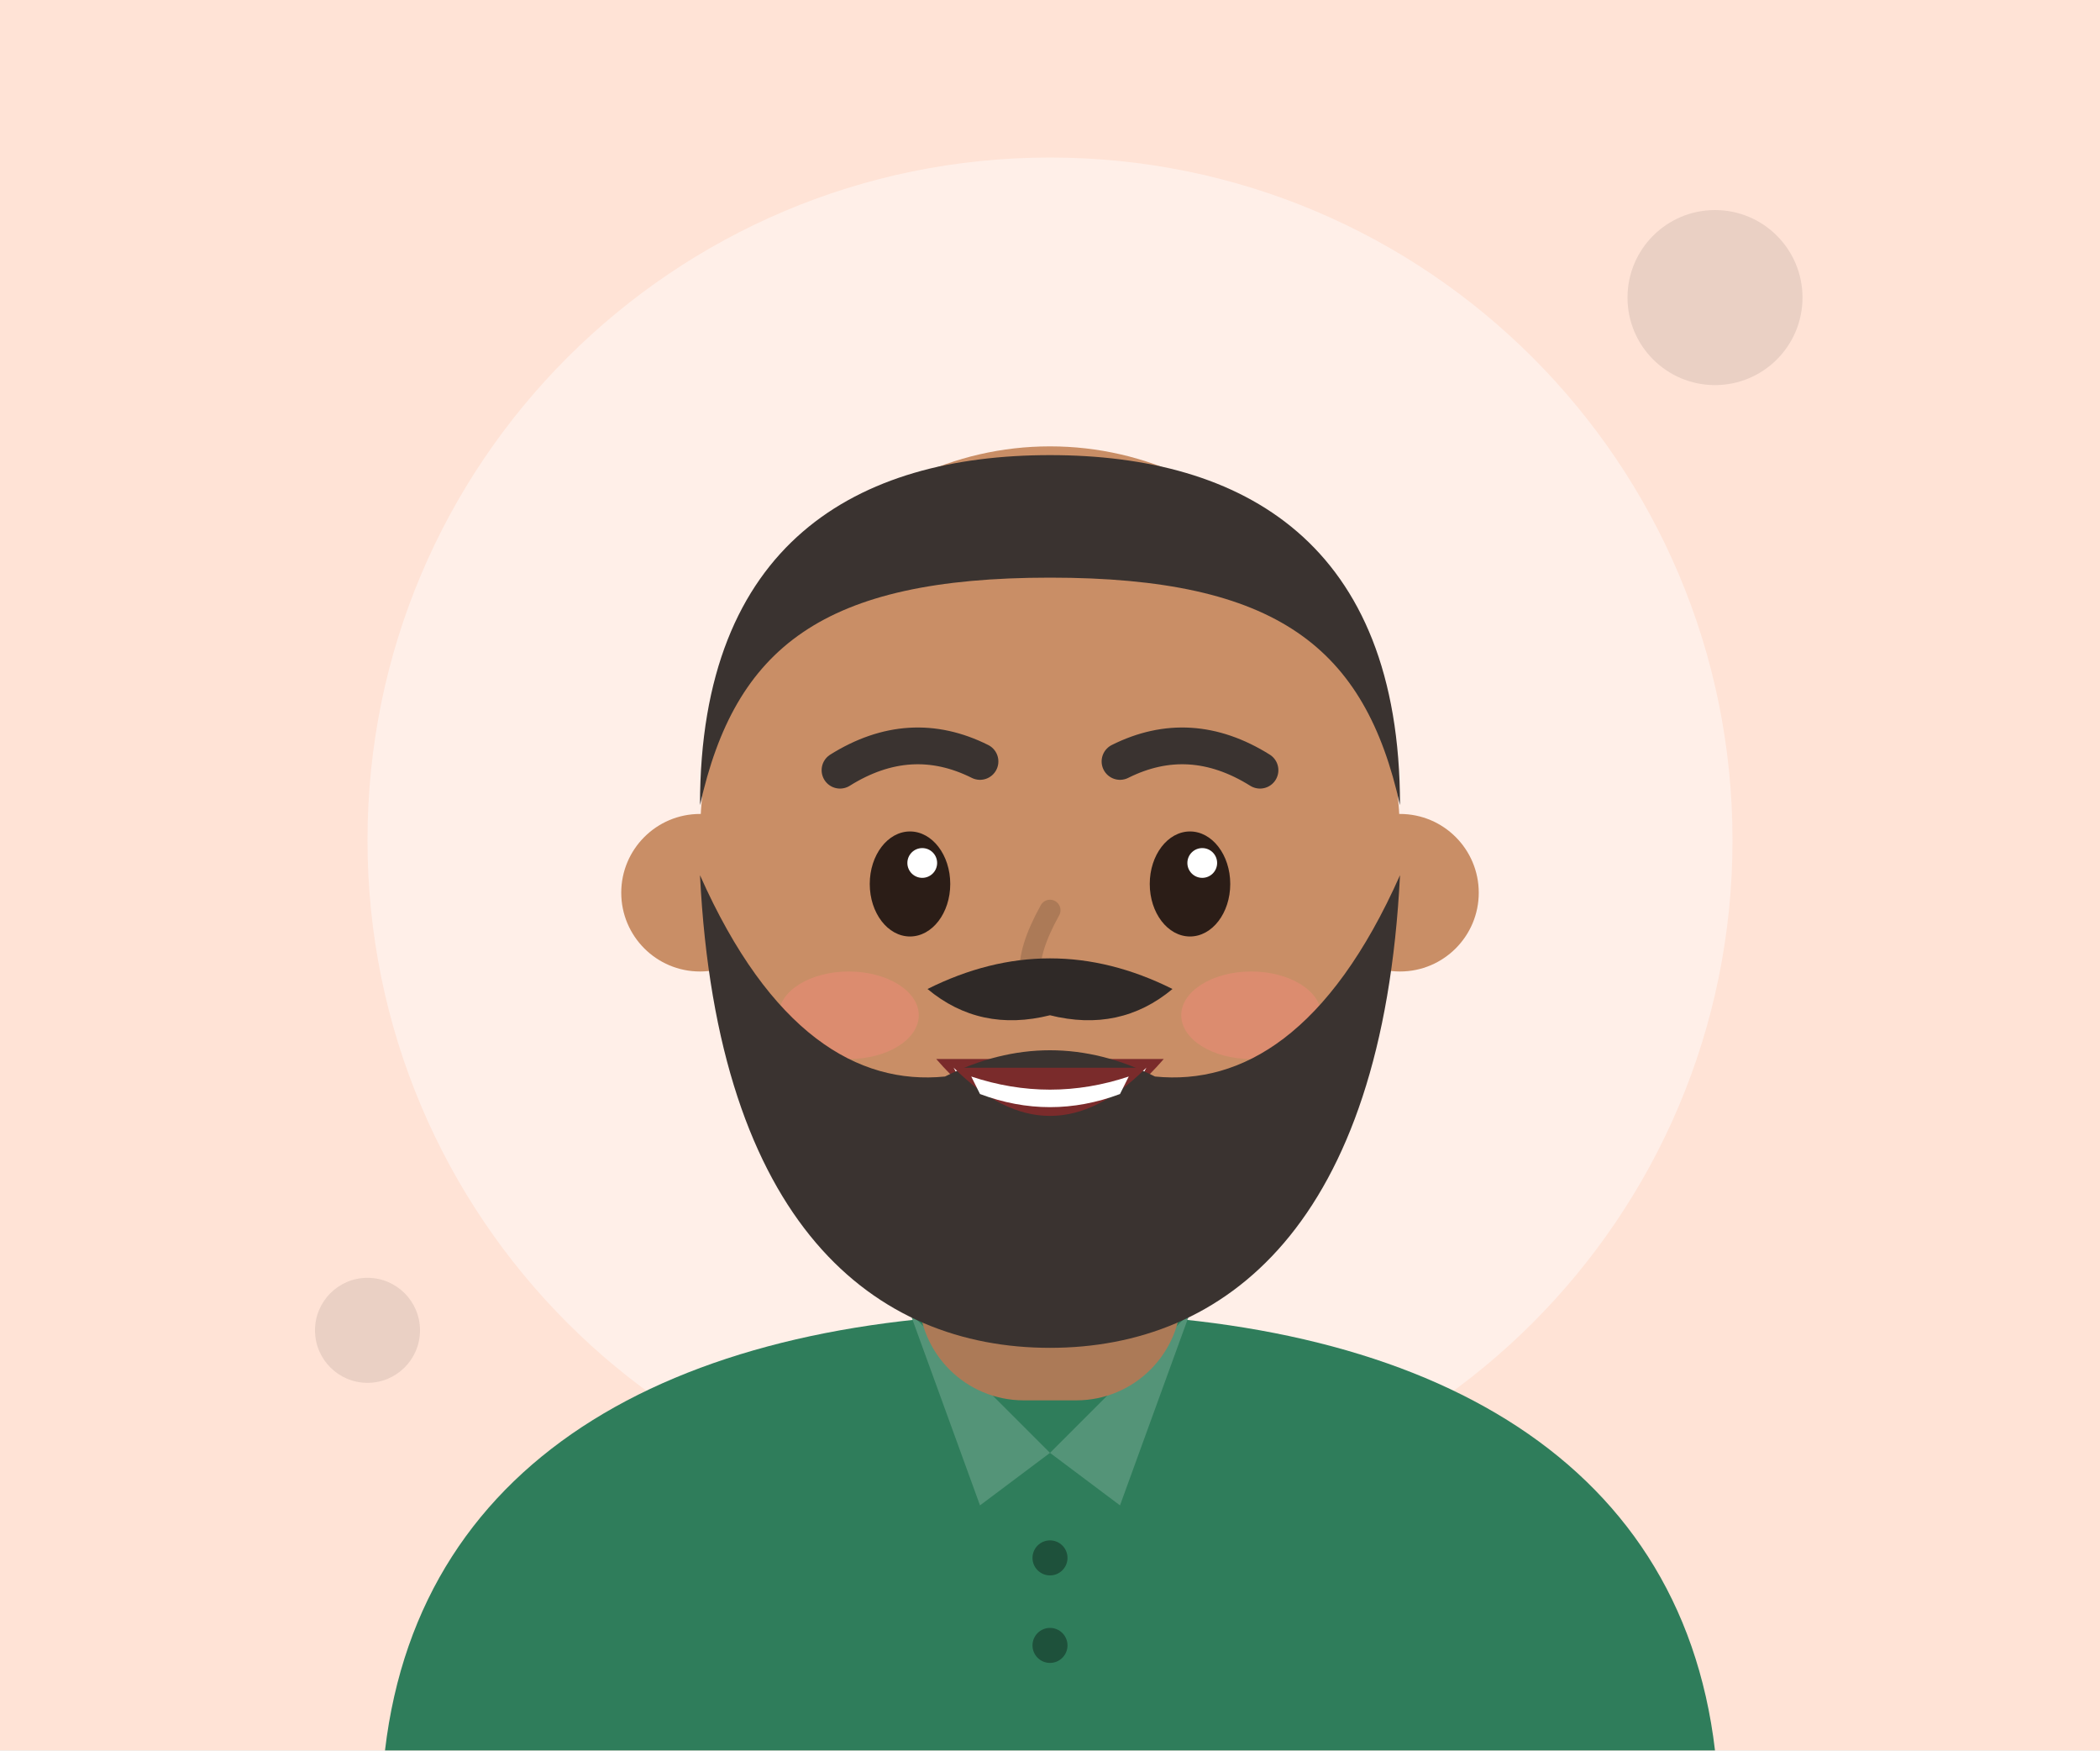
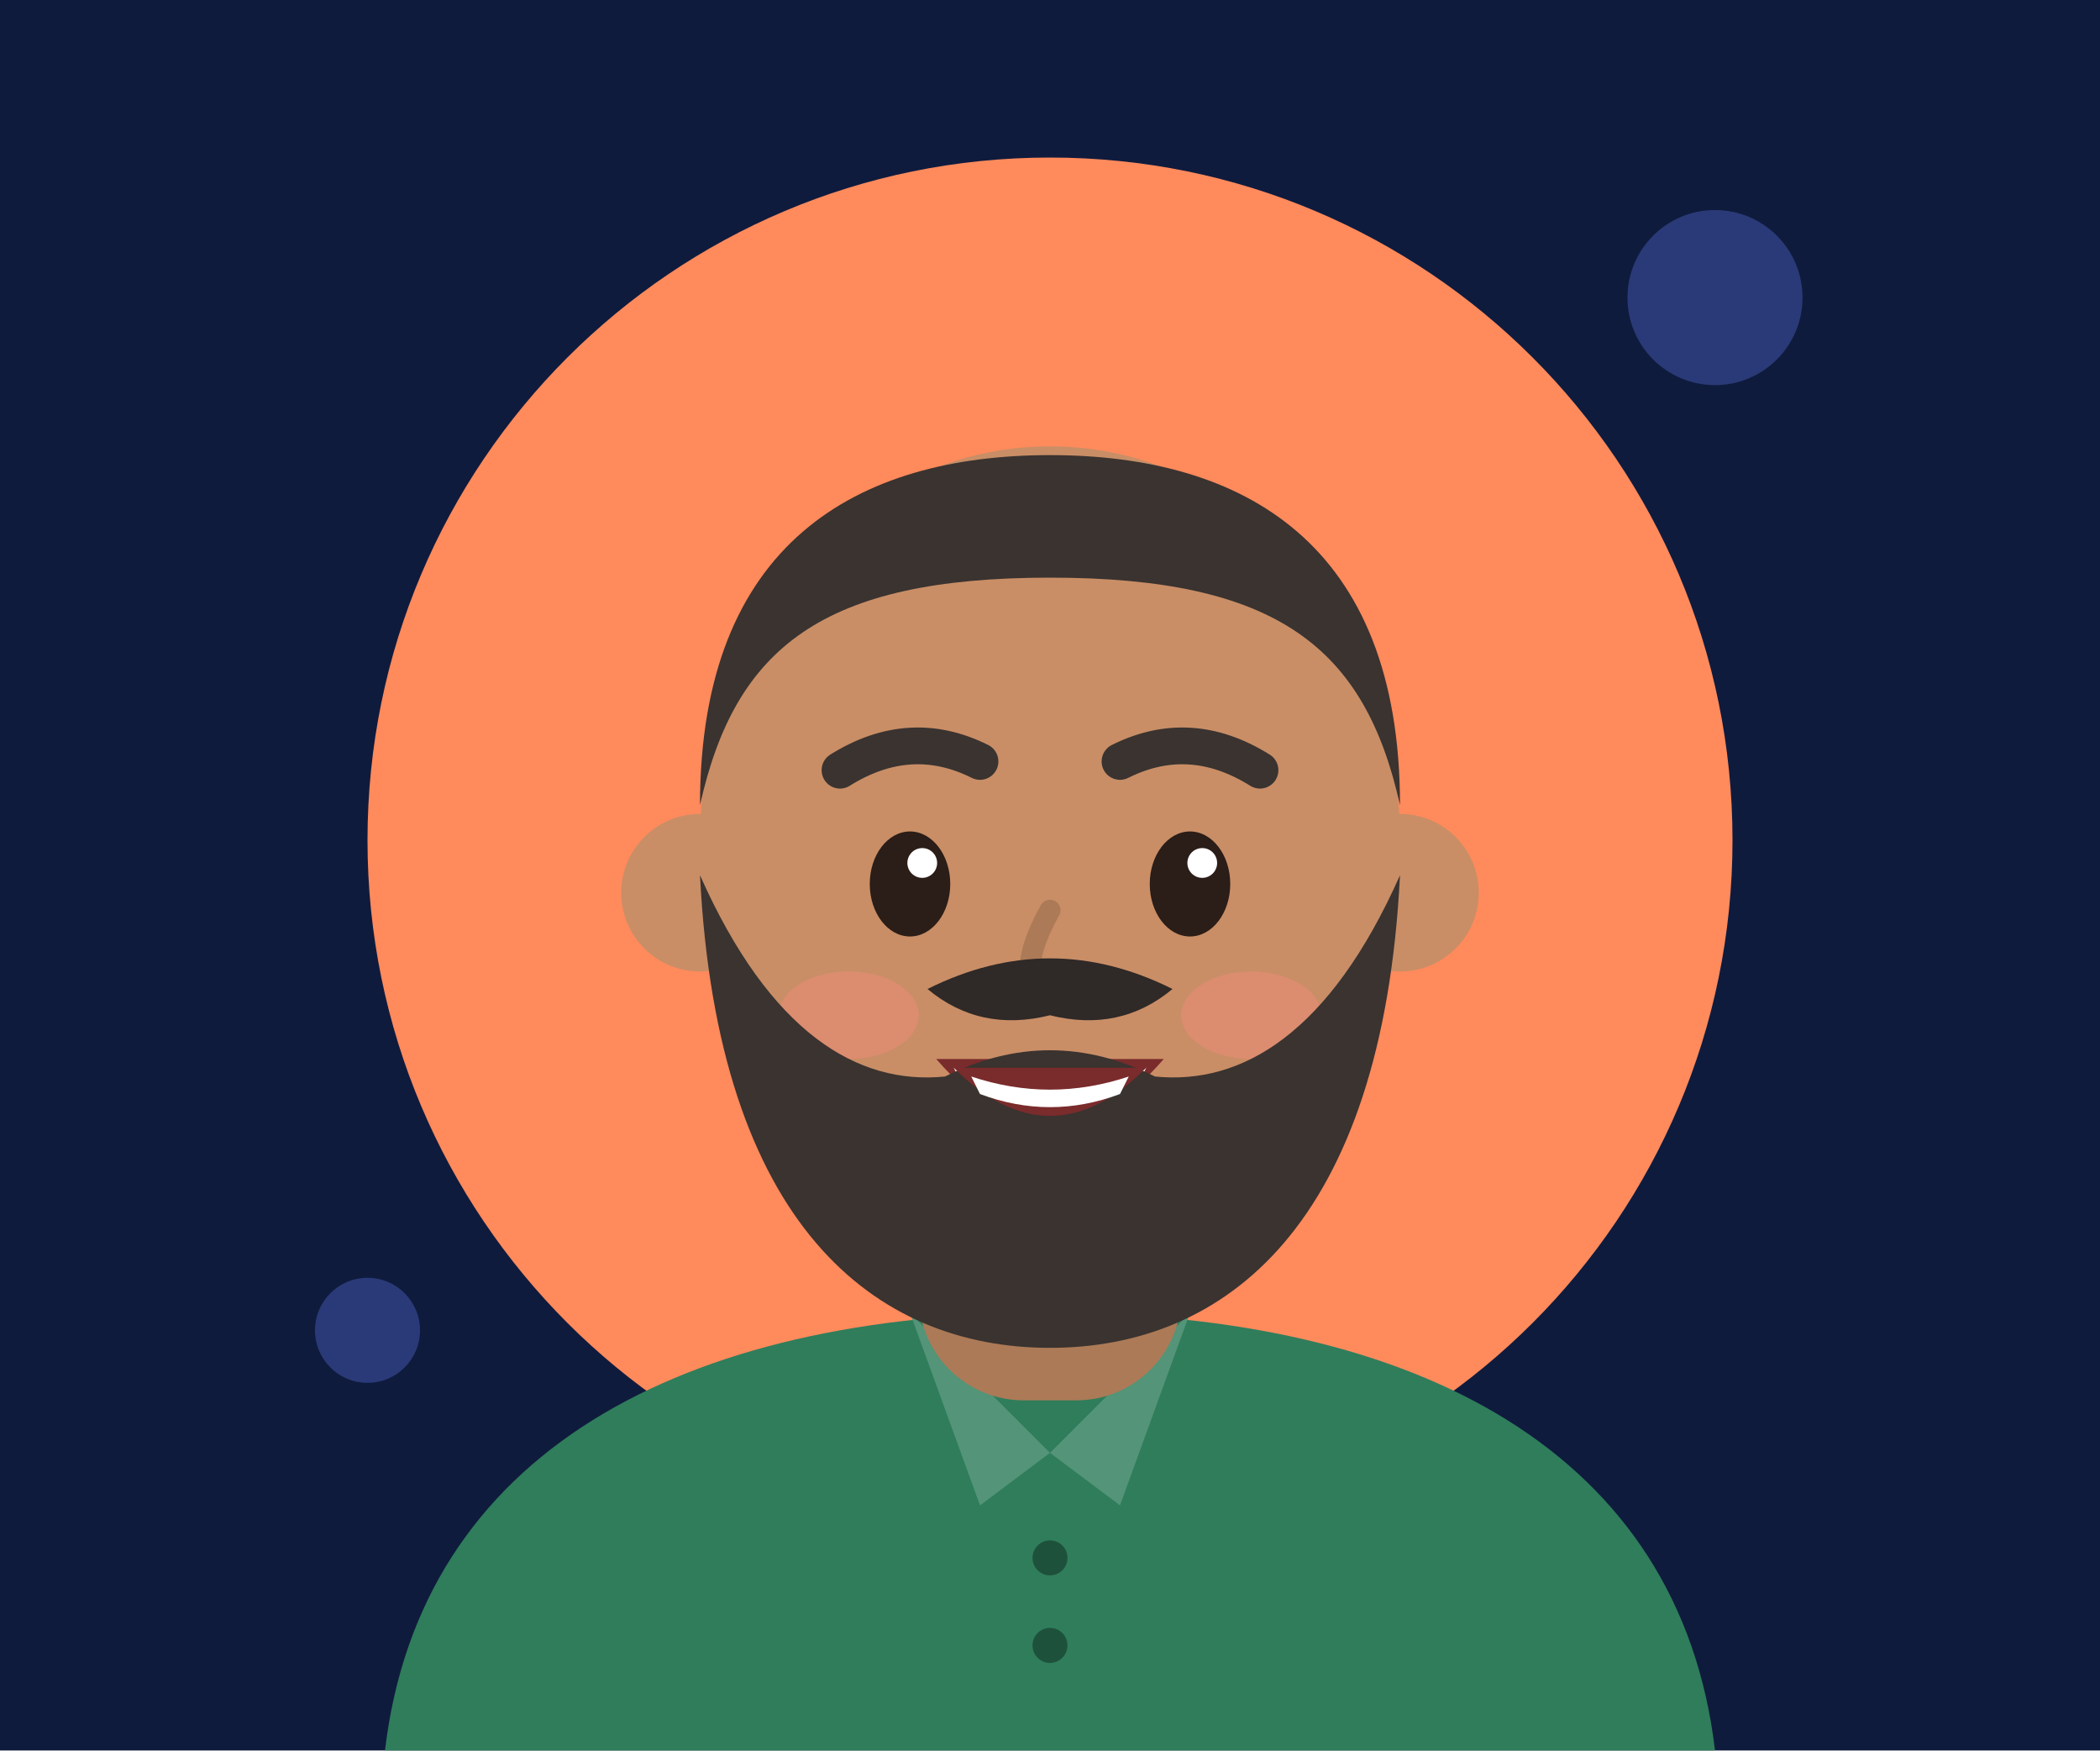
<svg xmlns="http://www.w3.org/2000/svg" viewBox="0 0 240 200" role="img" aria-label="Avi">
-   <rect width="240" height="200" fill="#FFE3D6" />
-   <circle cx="120" cy="96" r="78" fill="#FFEFE8" />
-   <circle cx="196" cy="34" r="10" fill="#EAD0C4" />
-   <circle cx="42" cy="152" r="6" fill="#EAD0C4" />
+   <rect width="240" height="200" fill="#0F1B3D" />
+   <circle cx="120" cy="96" r="78" fill="#FF8A5C" />
+   <circle cx="196" cy="34" r="10" fill="#2A3A78" />
+   <circle cx="42" cy="152" r="6" fill="#2A3A78" />
  <path d="M44 200 C48 166 78 150 120 150 C162 150 192 166 196 200 Z" fill="#2F7D5B" />
  <path d="M104 150 L120 166 L112 172 Z M136 150 L120 166 L128 172 Z" fill="#549478" />
  <circle cx="120" cy="178" r="2" fill="#1E513B" />
  <circle cx="120" cy="188" r="2" fill="#1E513B" />
  <rect x="105" y="124" width="30" height="36" rx="12" fill="#AC7A57" />
  <circle cx="80" cy="102" r="9" fill="#C98E66" />
  <circle cx="160" cy="102" r="9" fill="#C98E66" />
  <ellipse cx="120" cy="96" rx="40" ry="45" fill="#C98E66" />
  <ellipse cx="97" cy="116" rx="8" ry="5" fill="#FF8A80" opacity=".35" />
  <ellipse cx="143" cy="116" rx="8" ry="5" fill="#FF8A80" opacity=".35" />
  <ellipse cx="104" cy="101" rx="4.6" ry="6" fill="#2B1D17" />
  <circle cx="105.4" cy="98.6" r="1.7" fill="#FFFFFF" />
  <ellipse cx="136" cy="101" rx="4.6" ry="6" fill="#2B1D17" />
  <circle cx="137.4" cy="98.6" r="1.7" fill="#FFFFFF" />
  <path d="M96 88 Q104 83 112 87" stroke="#3A3330" stroke-width="4.2" fill="none" stroke-linecap="round" />
  <path d="M128 87 Q136 83 144 88" stroke="#3A3330" stroke-width="4.2" fill="none" stroke-linecap="round" />
  <path d="M120 104 Q115 113 121 115" stroke="#AC7A57" stroke-width="2.4" fill="none" stroke-linecap="round" />
  <path d="M107 121 Q120 136 133 121 Z" fill="#7A2B2B" />
  <path d="M109 122 Q120 126 131 122 L130 124 Q120 128 110 124 Z" fill="#FFFFFF" />
  <path d="M80 100 C82 140 100 154 120 154 C140 154 158 140 160 100 C152 118 142 124 132 123 Q120 117 108 123 C98 124 88 118 80 100 Z" fill="#3A3330" />
  <path d="M106 113 Q120 106 134 113 Q128 118 120 116 Q112 118 106 113 Z" fill="#2F2927" />
  <path d="M80 92 C80 62 98 52 120 52 C142 52 160 62 160 92 C156 74 146 66 120 66 C94 66 84 74 80 92 Z" fill="#3A3330" />
  <path d="M109 122 Q120 133 131 122 Z" fill="#7A2B2B" />
  <path d="M111 123 Q120 126 129 123 L128 125 Q120 128 112 125 Z" fill="#FFFFFF" />
</svg>
